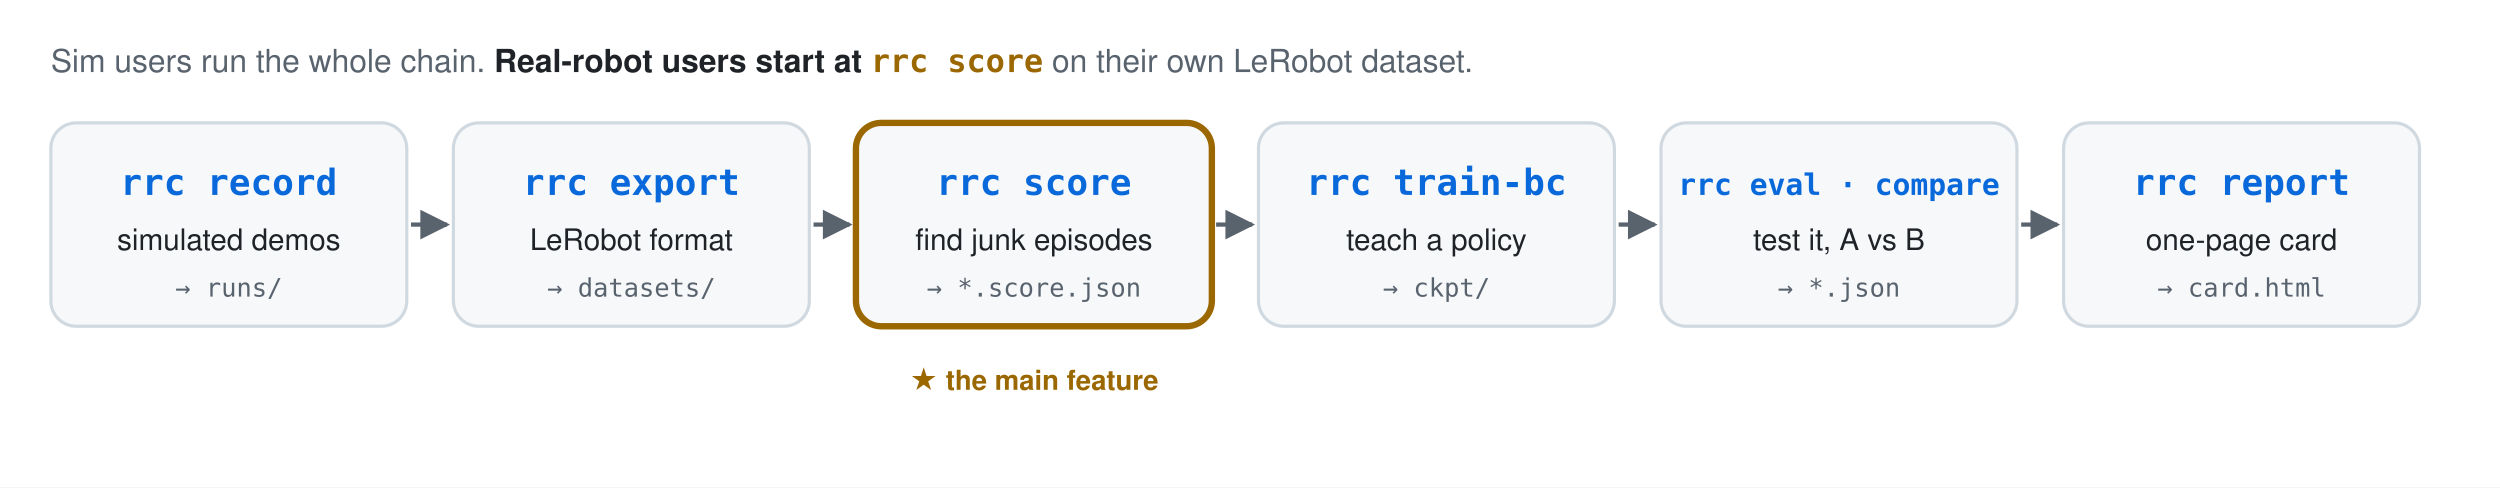
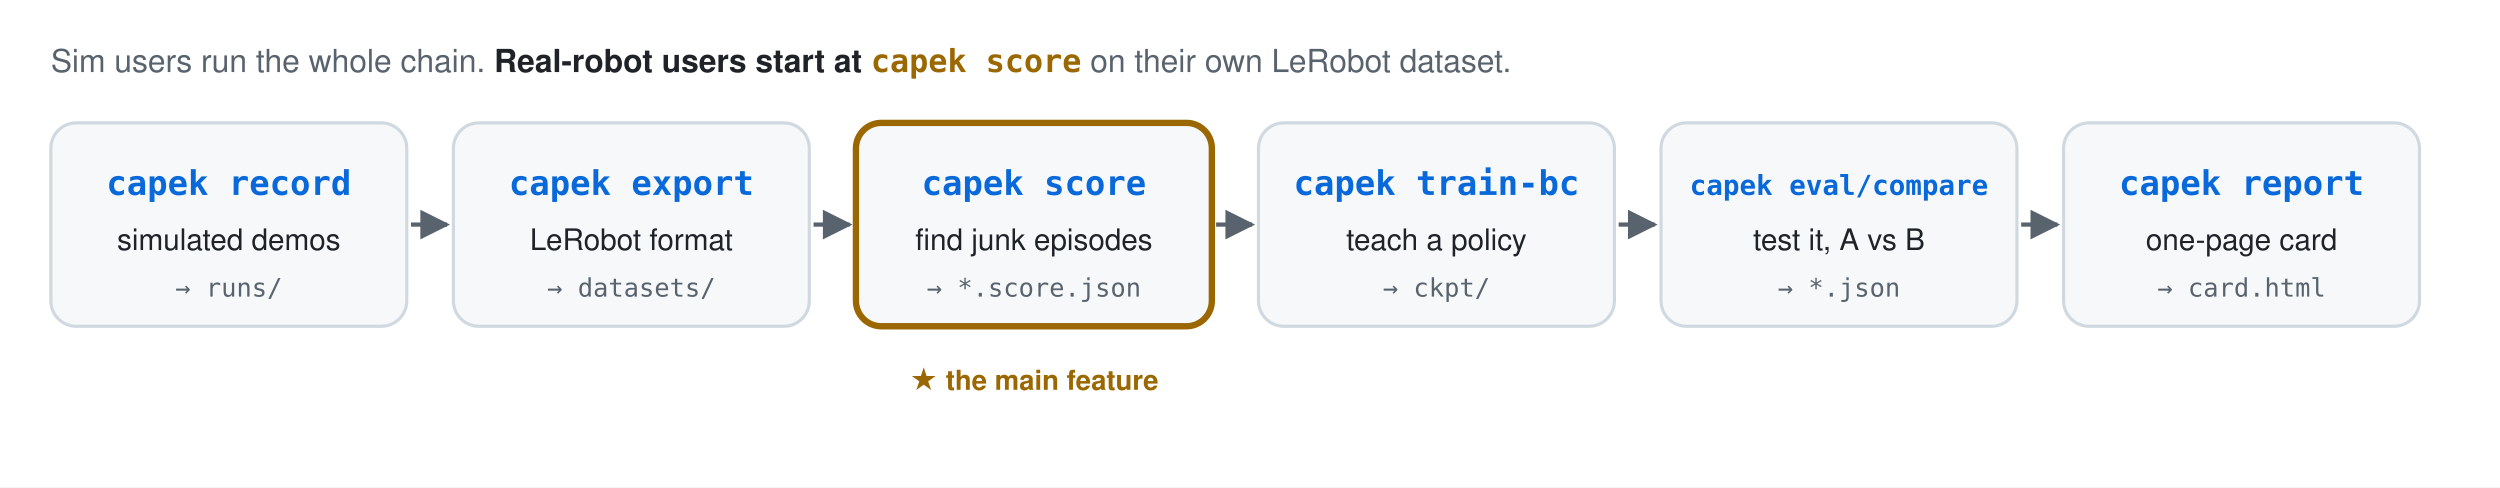
<svg xmlns="http://www.w3.org/2000/svg" width="1180" height="230" viewBox="0 0 1180 230" font-family="-apple-system, BlinkMacSystemFont, 'Segoe UI', Helvetica, Arial, sans-serif">
  <rect width="1180" height="230" fill="#ffffff" />
  <defs>
    <marker id="a" viewBox="0 0 10 10" refX="9" refY="5" markerWidth="7" markerHeight="7" orient="auto">
      <path d="M0 0L10 5L0 10z" fill="#59636e" />
    </marker>
  </defs>
  <rect x="24" y="58" width="168" height="96" rx="12" fill="#f6f8fa" stroke="#d1d9e0" stroke-width="1.5" />
-   <text x="108.0" y="92" font-family="ui-monospace, SFMono-Regular, Menlo, Consolas, monospace" font-size="17" font-weight="700" fill="#0969da" text-anchor="middle">rrc record</text>
+   <text x="108.0" y="92" font-family="ui-monospace, SFMono-Regular, Menlo, Consolas, monospace" font-size="16" font-weight="700" fill="#0969da" text-anchor="middle">capek record</text>
  <text x="108.0" y="118" font-size="14" fill="#1f2328" text-anchor="middle">simulated demos</text>
  <text x="108.0" y="140" font-family="ui-monospace, SFMono-Regular, Menlo, Consolas, monospace" font-size="12" fill="#59636e" text-anchor="middle">→ runs/</text>
  <line x1="194" y1="106.0" x2="211" y2="106.0" stroke="#59636e" stroke-width="2" marker-end="url(#a)" />
  <rect x="214" y="58" width="168" height="96" rx="12" fill="#f6f8fa" stroke="#d1d9e0" stroke-width="1.5" />
-   <text x="298.0" y="92" font-family="ui-monospace, SFMono-Regular, Menlo, Consolas, monospace" font-size="17" font-weight="700" fill="#0969da" text-anchor="middle">rrc export</text>
+   <text x="298.0" y="92" font-family="ui-monospace, SFMono-Regular, Menlo, Consolas, monospace" font-size="16" font-weight="700" fill="#0969da" text-anchor="middle">capek export</text>
  <text x="298.0" y="118" font-size="14" fill="#1f2328" text-anchor="middle">LeRobot format</text>
  <text x="298.0" y="140" font-family="ui-monospace, SFMono-Regular, Menlo, Consolas, monospace" font-size="12" fill="#59636e" text-anchor="middle">→ datasets/</text>
  <line x1="384" y1="106.0" x2="401" y2="106.0" stroke="#59636e" stroke-width="2" marker-end="url(#a)" />
  <rect x="404" y="58" width="168" height="96" rx="12" fill="#f6f8fa" stroke="#9a6700" stroke-width="3" />
-   <text x="488.0" y="92" font-family="ui-monospace, SFMono-Regular, Menlo, Consolas, monospace" font-size="17" font-weight="700" fill="#0969da" text-anchor="middle">rrc score</text>
+   <text x="488.0" y="92" font-family="ui-monospace, SFMono-Regular, Menlo, Consolas, monospace" font-size="16" font-weight="700" fill="#0969da" text-anchor="middle">capek score</text>
  <text x="488.0" y="118" font-size="14" fill="#1f2328" text-anchor="middle">find junk episodes</text>
  <text x="488.0" y="140" font-family="ui-monospace, SFMono-Regular, Menlo, Consolas, monospace" font-size="12" fill="#59636e" text-anchor="middle">→ *.score.json</text>
  <line x1="574" y1="106.0" x2="591" y2="106.0" stroke="#59636e" stroke-width="2" marker-end="url(#a)" />
  <rect x="594" y="58" width="168" height="96" rx="12" fill="#f6f8fa" stroke="#d1d9e0" stroke-width="1.5" />
-   <text x="678.0" y="92" font-family="ui-monospace, SFMono-Regular, Menlo, Consolas, monospace" font-size="17" font-weight="700" fill="#0969da" text-anchor="middle">rrc train-bc</text>
+   <text x="678.0" y="92" font-family="ui-monospace, SFMono-Regular, Menlo, Consolas, monospace" font-size="16" font-weight="700" fill="#0969da" text-anchor="middle">capek train-bc</text>
  <text x="678.0" y="118" font-size="14" fill="#1f2328" text-anchor="middle">teach a policy</text>
  <text x="678.0" y="140" font-family="ui-monospace, SFMono-Regular, Menlo, Consolas, monospace" font-size="12" fill="#59636e" text-anchor="middle">→ ckpt/</text>
  <line x1="764" y1="106.0" x2="781" y2="106.0" stroke="#59636e" stroke-width="2" marker-end="url(#a)" />
  <rect x="784" y="58" width="168" height="96" rx="12" fill="#f6f8fa" stroke="#d1d9e0" stroke-width="1.5" />
-   <text x="868.0" y="92" font-family="ui-monospace, SFMono-Regular, Menlo, Consolas, monospace" font-size="14" font-weight="700" fill="#0969da" text-anchor="middle">rrc eval · compare</text>
+   <text x="868.0" y="92" font-family="ui-monospace, SFMono-Regular, Menlo, Consolas, monospace" font-size="13" font-weight="700" fill="#0969da" text-anchor="middle">capek eval/compare</text>
  <text x="868.0" y="118" font-size="14" fill="#1f2328" text-anchor="middle">test it, A vs B</text>
  <text x="868.0" y="140" font-family="ui-monospace, SFMono-Regular, Menlo, Consolas, monospace" font-size="12" fill="#59636e" text-anchor="middle">→ *.json</text>
  <line x1="954" y1="106.0" x2="971" y2="106.0" stroke="#59636e" stroke-width="2" marker-end="url(#a)" />
  <rect x="974" y="58" width="168" height="96" rx="12" fill="#f6f8fa" stroke="#d1d9e0" stroke-width="1.5" />
-   <text x="1058.0" y="92" font-family="ui-monospace, SFMono-Regular, Menlo, Consolas, monospace" font-size="17" font-weight="700" fill="#0969da" text-anchor="middle">rrc report</text>
+   <text x="1058.0" y="92" font-family="ui-monospace, SFMono-Regular, Menlo, Consolas, monospace" font-size="16" font-weight="700" fill="#0969da" text-anchor="middle">capek report</text>
  <text x="1058.0" y="118" font-size="14" fill="#1f2328" text-anchor="middle">one-page card</text>
  <text x="1058.0" y="140" font-family="ui-monospace, SFMono-Regular, Menlo, Consolas, monospace" font-size="12" fill="#59636e" text-anchor="middle">→ card.html</text>
  <text x="24" y="34" font-size="15" fill="#59636e">Sim users run the whole chain. <tspan fill="#1f2328" font-weight="600">Real-robot users start at</tspan>
-     <tspan font-family="ui-monospace, SFMono-Regular, Menlo, Consolas, monospace" fill="#9a6700" font-weight="700">rrc score</tspan> on their own LeRobot dataset.</text>
+     <tspan font-family="ui-monospace, SFMono-Regular, Menlo, Consolas, monospace" fill="#9a6700" font-weight="700">capek score</tspan> on their own LeRobot dataset.</text>
  <text x="488.0" y="184" font-size="13" fill="#9a6700" text-anchor="middle" font-weight="600">★ the main feature</text>
</svg>
